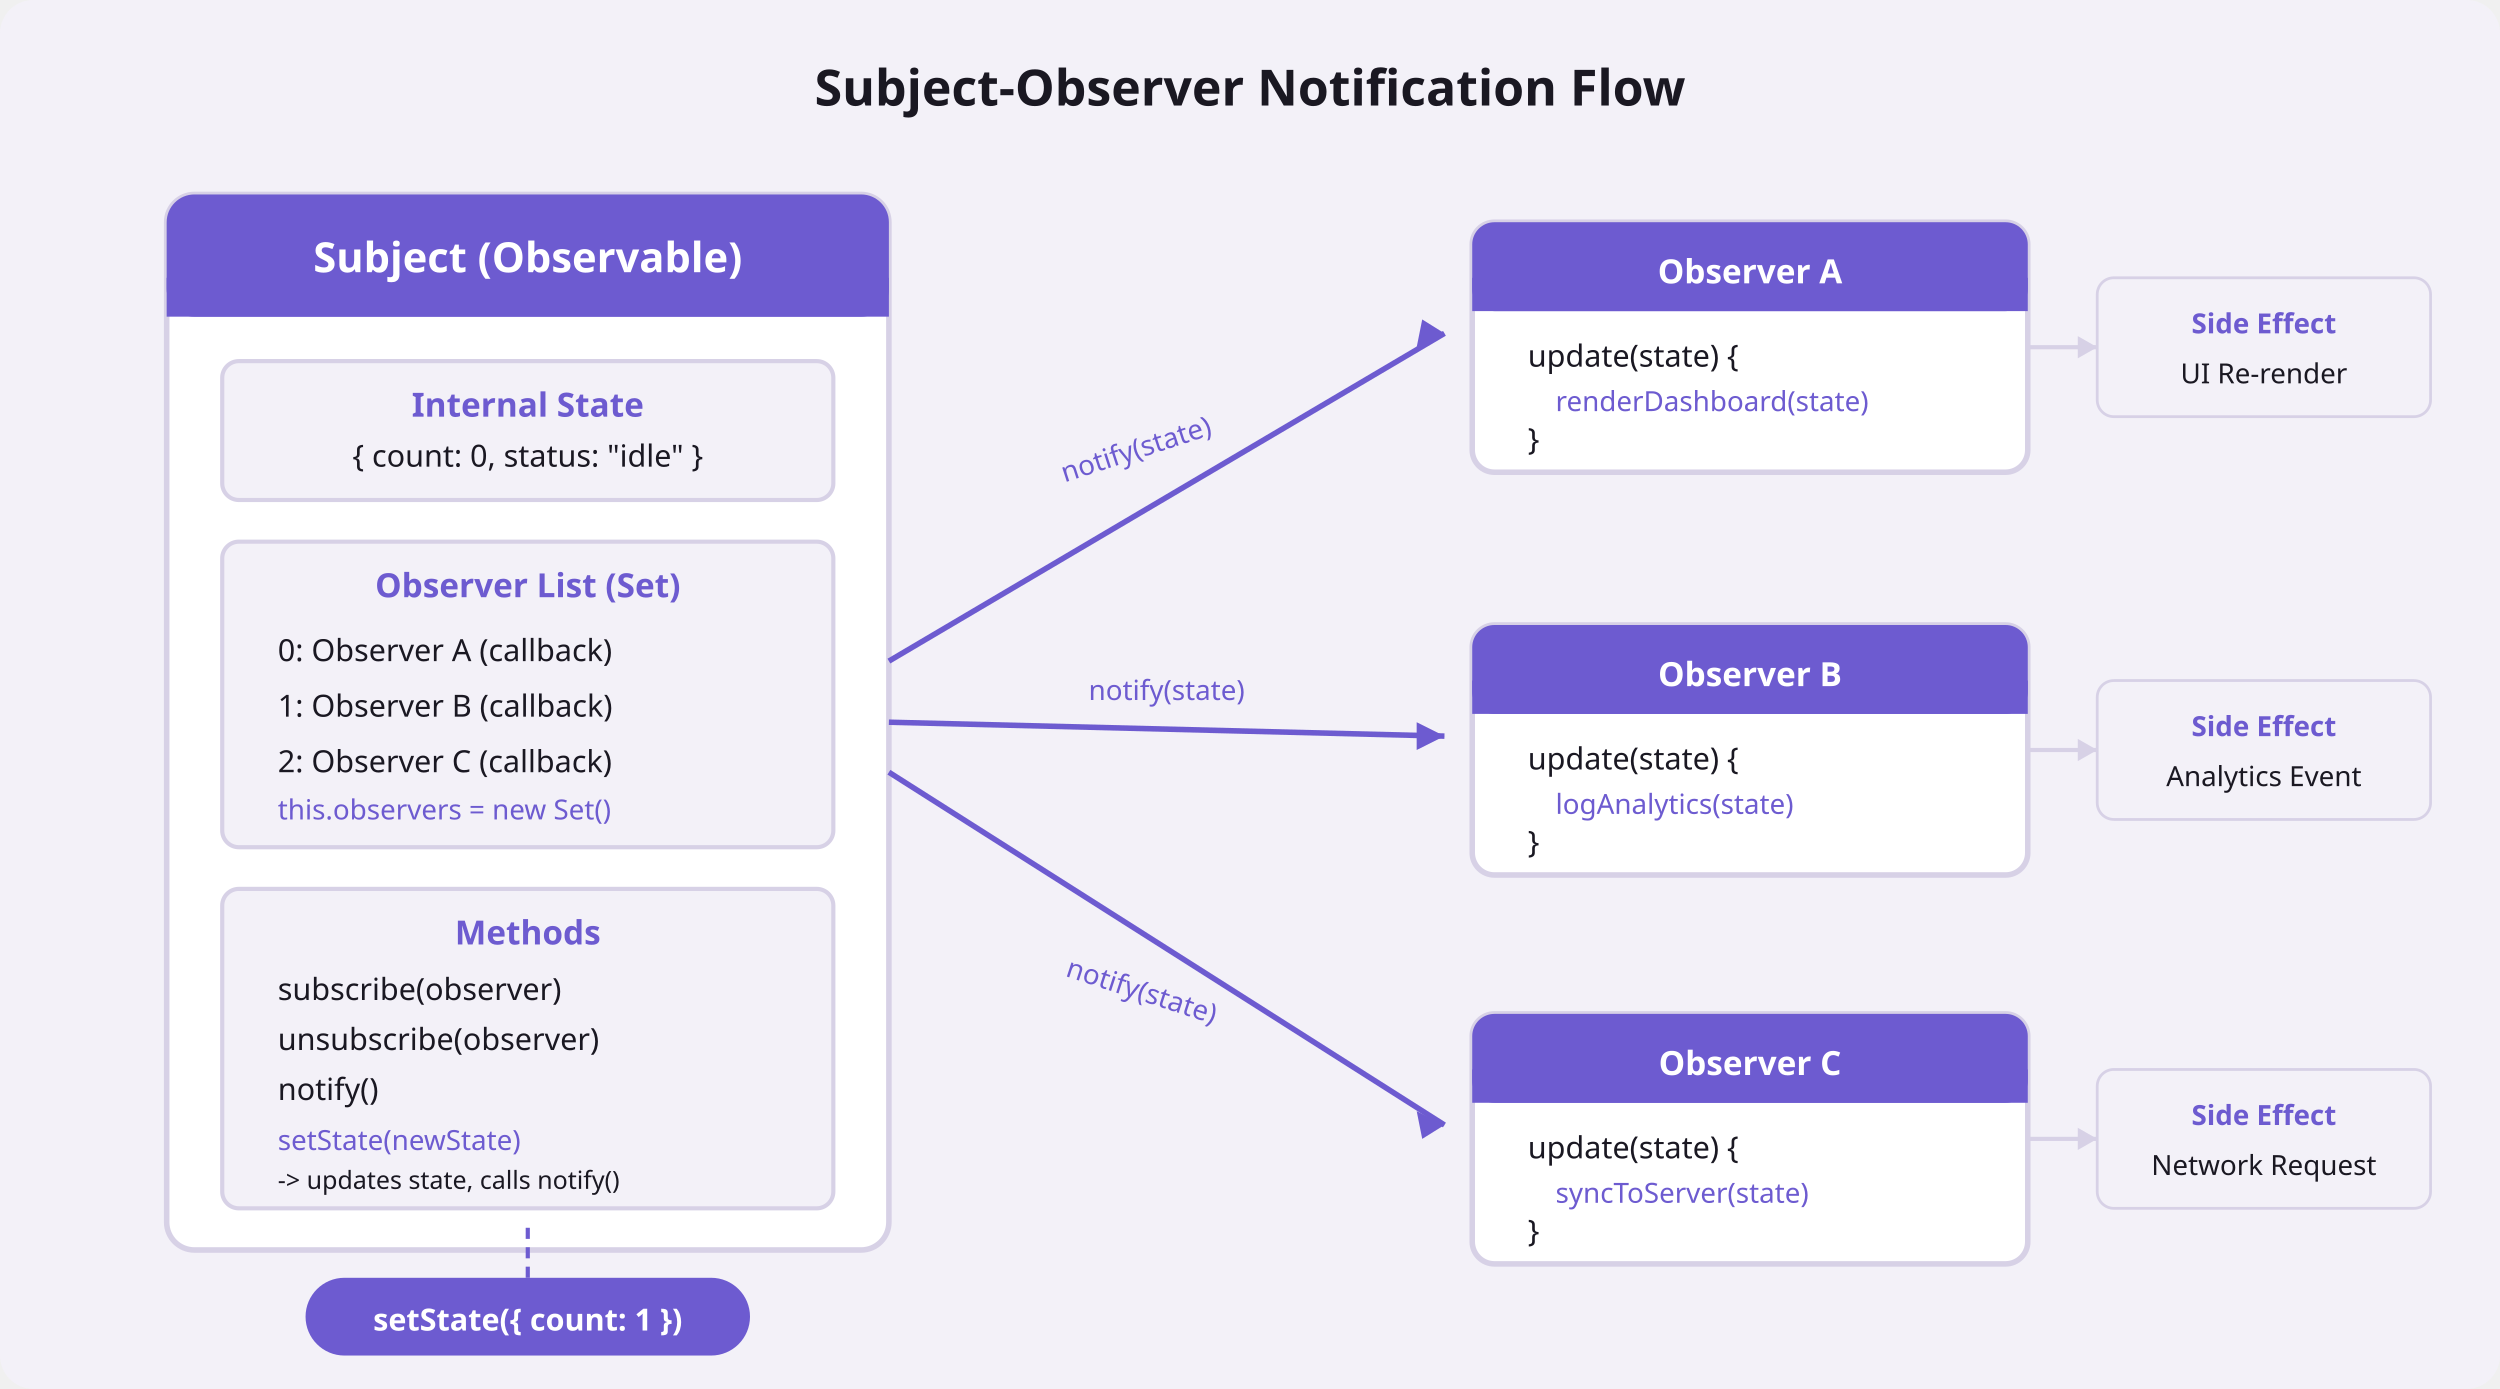
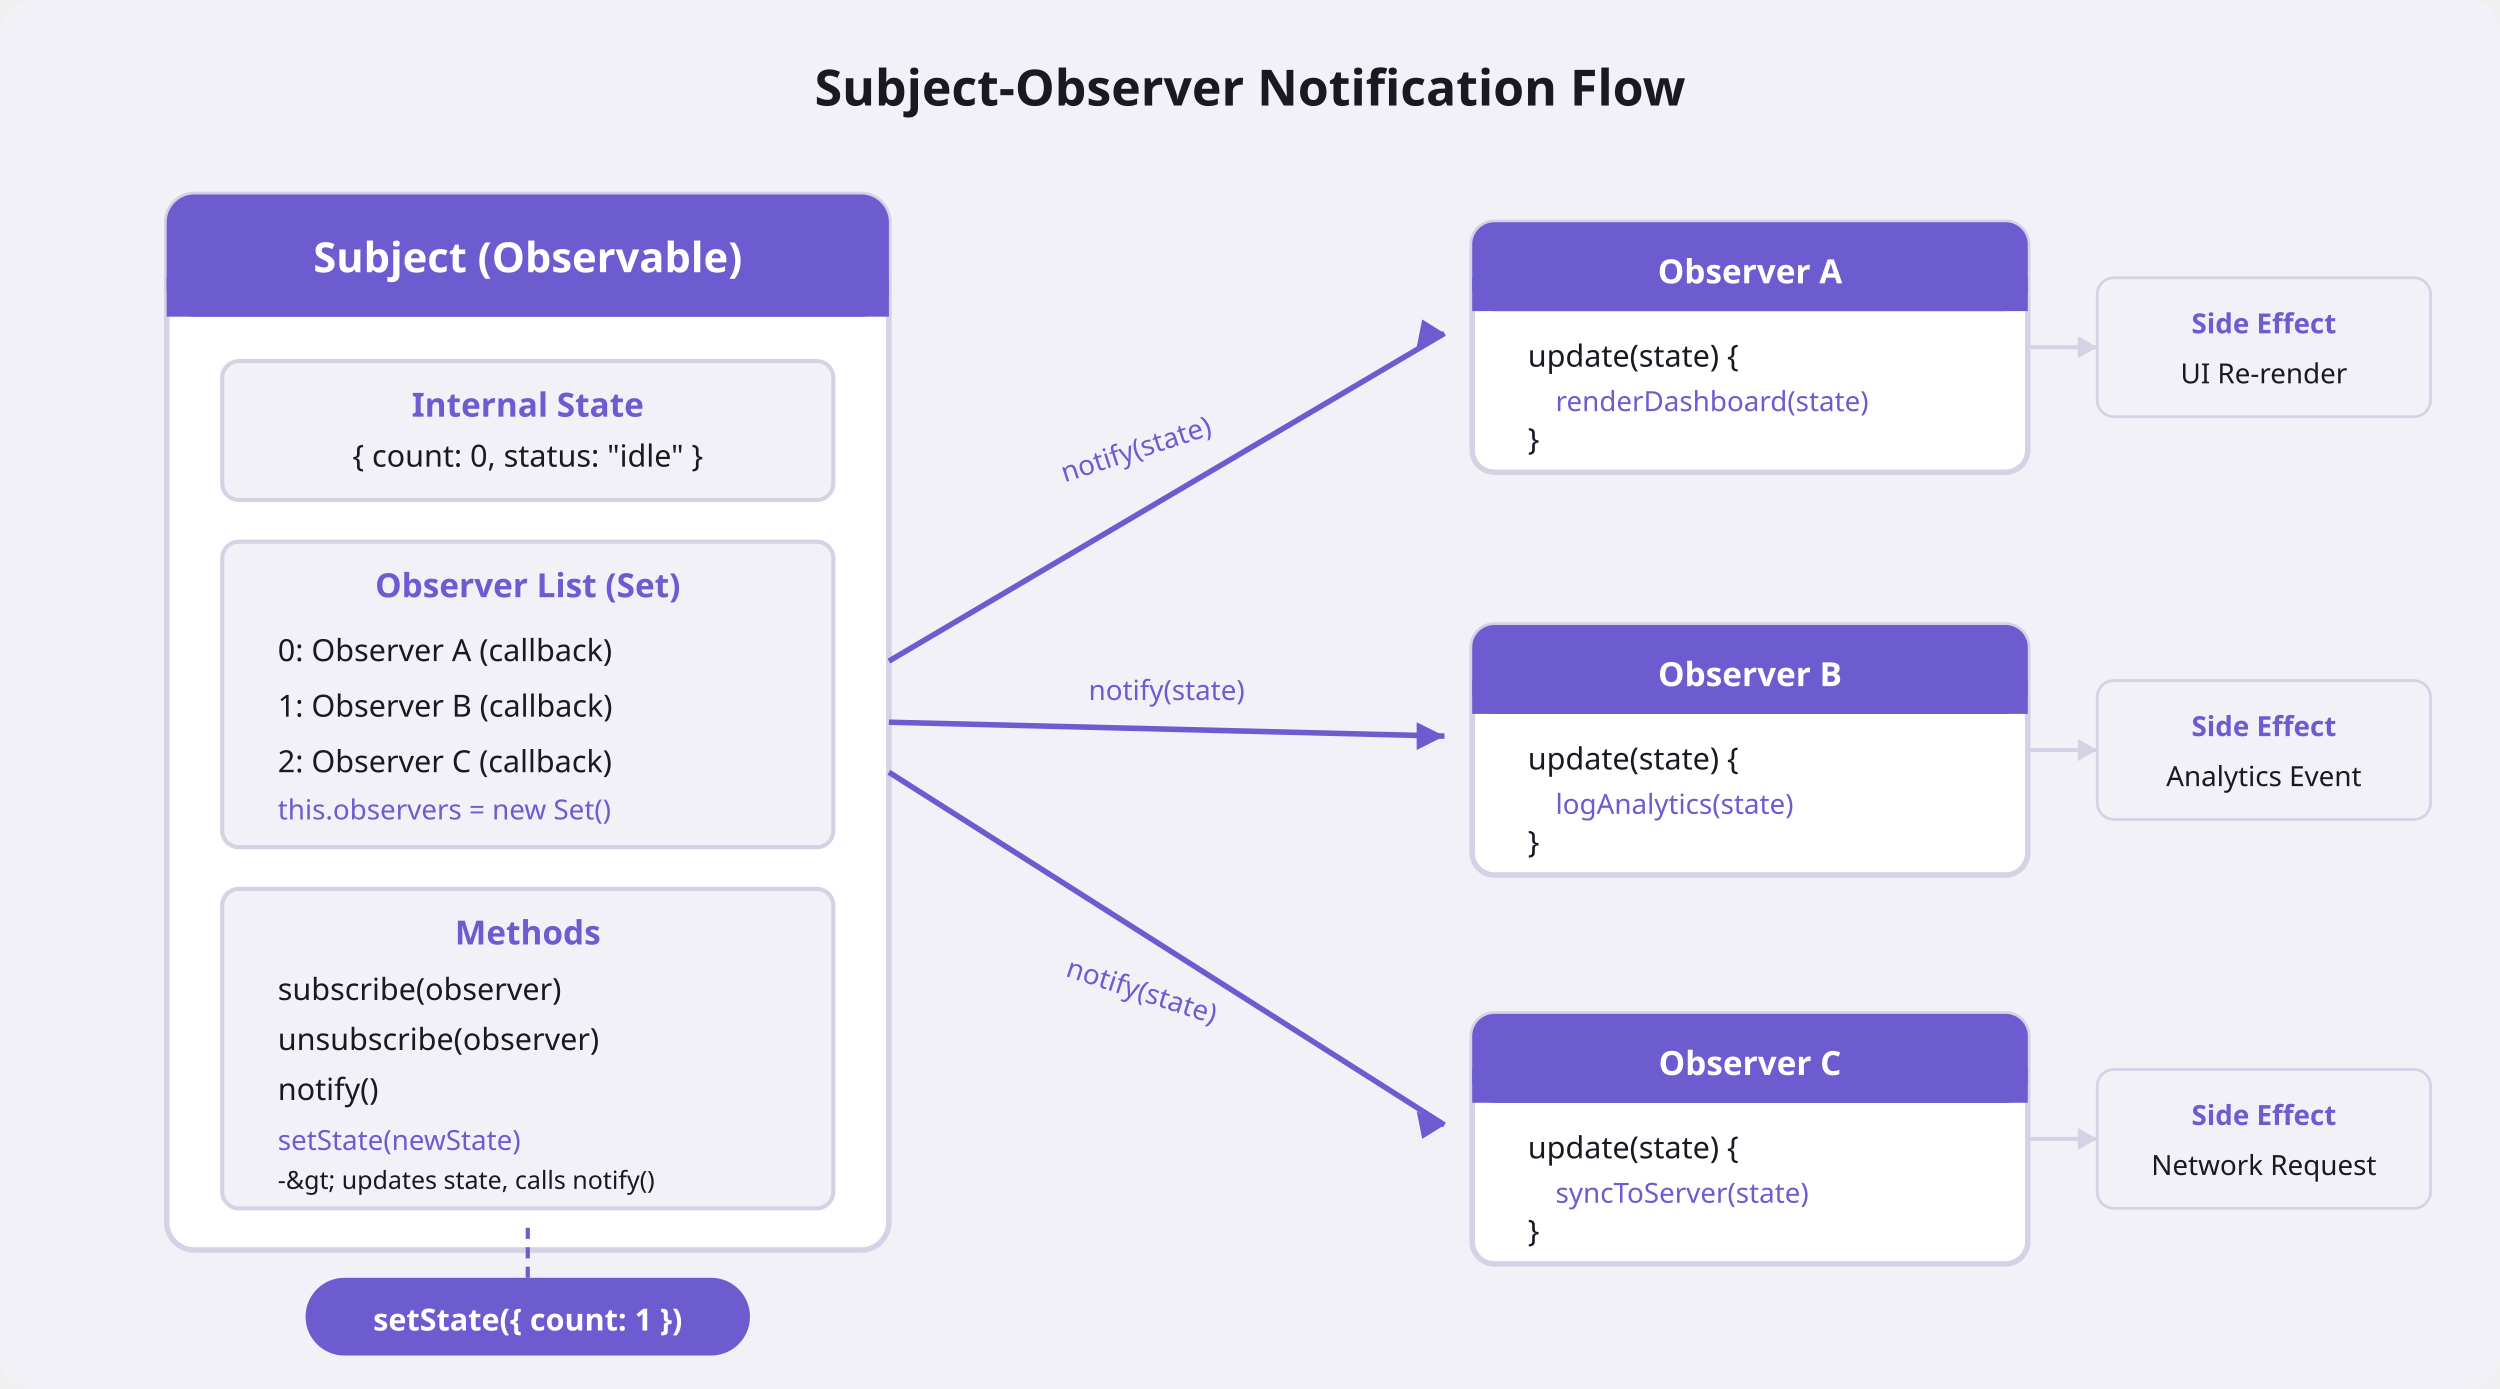
<svg xmlns="http://www.w3.org/2000/svg" viewBox="0 0 900 500" font-family="system-ui, sans-serif">
  <rect width="900" height="500" rx="12" fill="#f3f1f8" />
  <text x="450" y="38" text-anchor="middle" font-size="18" font-weight="bold" fill="#1a1822">Subject-Observer Notification Flow</text>
  <rect x="60" y="70" width="260" height="380" rx="10" fill="#ffffff" stroke="#d7d1e6" stroke-width="2" />
  <rect x="60" y="70" width="260" height="44" rx="10" fill="#6d5bd0" />
  <rect x="60" y="100" width="260" height="14" fill="#6d5bd0" />
  <text x="190" y="98" text-anchor="middle" font-size="15" font-weight="bold" fill="#ffffff">Subject (Observable)</text>
  <rect x="80" y="130" width="220" height="50" rx="6" fill="#f3f1f8" stroke="#d7d1e6" stroke-width="1.5" />
  <text x="190" y="150" text-anchor="middle" font-size="12" font-weight="600" fill="#6d5bd0">Internal State</text>
  <text x="190" y="168" text-anchor="middle" font-size="11" fill="#1a1822">{ count: 0, status: "idle" }</text>
  <rect x="80" y="195" width="220" height="110" rx="6" fill="#f3f1f8" stroke="#d7d1e6" stroke-width="1.5" />
  <text x="190" y="215" text-anchor="middle" font-size="12" font-weight="600" fill="#6d5bd0">Observer List (Set)</text>
  <text x="100" y="238" font-size="11" fill="#1a1822">0: Observer A (callback)</text>
  <text x="100" y="258" font-size="11" fill="#1a1822">1: Observer B (callback)</text>
  <text x="100" y="278" font-size="11" fill="#1a1822">2: Observer C (callback)</text>
  <text x="100" y="295" font-size="10" fill="#6d5bd0">this.observers = new Set()</text>
  <rect x="80" y="320" width="220" height="115" rx="6" fill="#f3f1f8" stroke="#d7d1e6" stroke-width="1.5" />
  <text x="190" y="340" text-anchor="middle" font-size="12" font-weight="600" fill="#6d5bd0">Methods</text>
  <text x="100" y="360" font-size="11" fill="#1a1822">subscribe(observer)</text>
  <text x="100" y="378" font-size="11" fill="#1a1822">unsubscribe(observer)</text>
  <text x="100" y="396" font-size="11" fill="#1a1822">notify()</text>
  <text x="100" y="414" font-size="10" fill="#6d5bd0">setState(newState)</text>
-   <text x="100" y="428" font-size="9" fill="#1a1822">  -&gt; updates state, calls notify()</text>
+   <text x="100" y="428" font-size="9" fill="#1a1822">  -&amp;gt; updates state, calls notify()</text>
  <rect x="110" y="460" width="160" height="28" rx="14" fill="#6d5bd0" />
  <text x="190" y="479" text-anchor="middle" font-size="11" font-weight="600" fill="#ffffff">setState({ count: 1 })</text>
  <line x1="190" y1="460" x2="190" y2="440" stroke="#6d5bd0" stroke-width="1.5" stroke-dasharray="4,3" />
  <line x1="320" y1="238" x2="520" y2="120" stroke="#6d5bd0" stroke-width="2" />
  <polygon points="520,120 510,125 512,115" fill="#6d5bd0" />
  <text x="410" y="165" text-anchor="middle" font-size="10" fill="#6d5bd0" transform="rotate(-18,410,165)">notify(state)</text>
  <line x1="320" y1="260" x2="520" y2="265" stroke="#6d5bd0" stroke-width="2" />
  <polygon points="520,265 510,260 510,270" fill="#6d5bd0" />
  <text x="420" y="252" text-anchor="middle" font-size="10" fill="#6d5bd0">notify(state)</text>
  <line x1="320" y1="278" x2="520" y2="405" stroke="#6d5bd0" stroke-width="2" />
  <polygon points="520,405 510,400 512,410" fill="#6d5bd0" />
  <text x="410" y="360" text-anchor="middle" font-size="10" fill="#6d5bd0" transform="rotate(18,410,360)">notify(state)</text>
  <rect x="530" y="80" width="200" height="90" rx="8" fill="#ffffff" stroke="#d7d1e6" stroke-width="2" />
  <rect x="530" y="80" width="200" height="32" rx="8" fill="#6d5bd0" />
  <rect x="530" y="100" width="200" height="12" fill="#6d5bd0" />
  <text x="630" y="102" text-anchor="middle" font-size="12" font-weight="bold" fill="#ffffff">Observer A</text>
  <text x="550" y="132" font-size="11" fill="#1a1822">update(state) {</text>
  <text x="560" y="148" font-size="10" fill="#6d5bd0">renderDashboard(state)</text>
  <text x="550" y="162" font-size="11" fill="#1a1822">}</text>
  <rect x="530" y="225" width="200" height="90" rx="8" fill="#ffffff" stroke="#d7d1e6" stroke-width="2" />
  <rect x="530" y="225" width="200" height="32" rx="8" fill="#6d5bd0" />
  <rect x="530" y="245" width="200" height="12" fill="#6d5bd0" />
  <text x="630" y="247" text-anchor="middle" font-size="12" font-weight="bold" fill="#ffffff">Observer B</text>
  <text x="550" y="277" font-size="11" fill="#1a1822">update(state) {</text>
  <text x="560" y="293" font-size="10" fill="#6d5bd0">logAnalytics(state)</text>
  <text x="550" y="307" font-size="11" fill="#1a1822">}</text>
  <rect x="530" y="365" width="200" height="90" rx="8" fill="#ffffff" stroke="#d7d1e6" stroke-width="2" />
  <rect x="530" y="365" width="200" height="32" rx="8" fill="#6d5bd0" />
  <rect x="530" y="385" width="200" height="12" fill="#6d5bd0" />
  <text x="630" y="387" text-anchor="middle" font-size="12" font-weight="bold" fill="#ffffff">Observer C</text>
  <text x="550" y="417" font-size="11" fill="#1a1822">update(state) {</text>
  <text x="560" y="433" font-size="10" fill="#6d5bd0">syncToServer(state)</text>
  <text x="550" y="447" font-size="11" fill="#1a1822">}</text>
  <rect x="755" y="100" width="120" height="50" rx="6" fill="#f3f1f8" stroke="#d7d1e6" stroke-width="1" />
  <text x="815" y="120" text-anchor="middle" font-size="10" font-weight="600" fill="#6d5bd0">Side Effect</text>
  <text x="815" y="138" text-anchor="middle" font-size="10" fill="#1a1822">UI Re-render</text>
  <rect x="755" y="245" width="120" height="50" rx="6" fill="#f3f1f8" stroke="#d7d1e6" stroke-width="1" />
  <text x="815" y="265" text-anchor="middle" font-size="10" font-weight="600" fill="#6d5bd0">Side Effect</text>
  <text x="815" y="283" text-anchor="middle" font-size="10" fill="#1a1822">Analytics Event</text>
  <rect x="755" y="385" width="120" height="50" rx="6" fill="#f3f1f8" stroke="#d7d1e6" stroke-width="1" />
  <text x="815" y="405" text-anchor="middle" font-size="10" font-weight="600" fill="#6d5bd0">Side Effect</text>
  <text x="815" y="423" text-anchor="middle" font-size="10" fill="#1a1822">Network Request</text>
  <line x1="730" y1="125" x2="755" y2="125" stroke="#d7d1e6" stroke-width="1.5" />
  <polygon points="755,125 748,121 748,129" fill="#d7d1e6" />
  <line x1="730" y1="270" x2="755" y2="270" stroke="#d7d1e6" stroke-width="1.5" />
  <polygon points="755,270 748,266 748,274" fill="#d7d1e6" />
  <line x1="730" y1="410" x2="755" y2="410" stroke="#d7d1e6" stroke-width="1.5" />
  <polygon points="755,410 748,406 748,414" fill="#d7d1e6" />
</svg>
